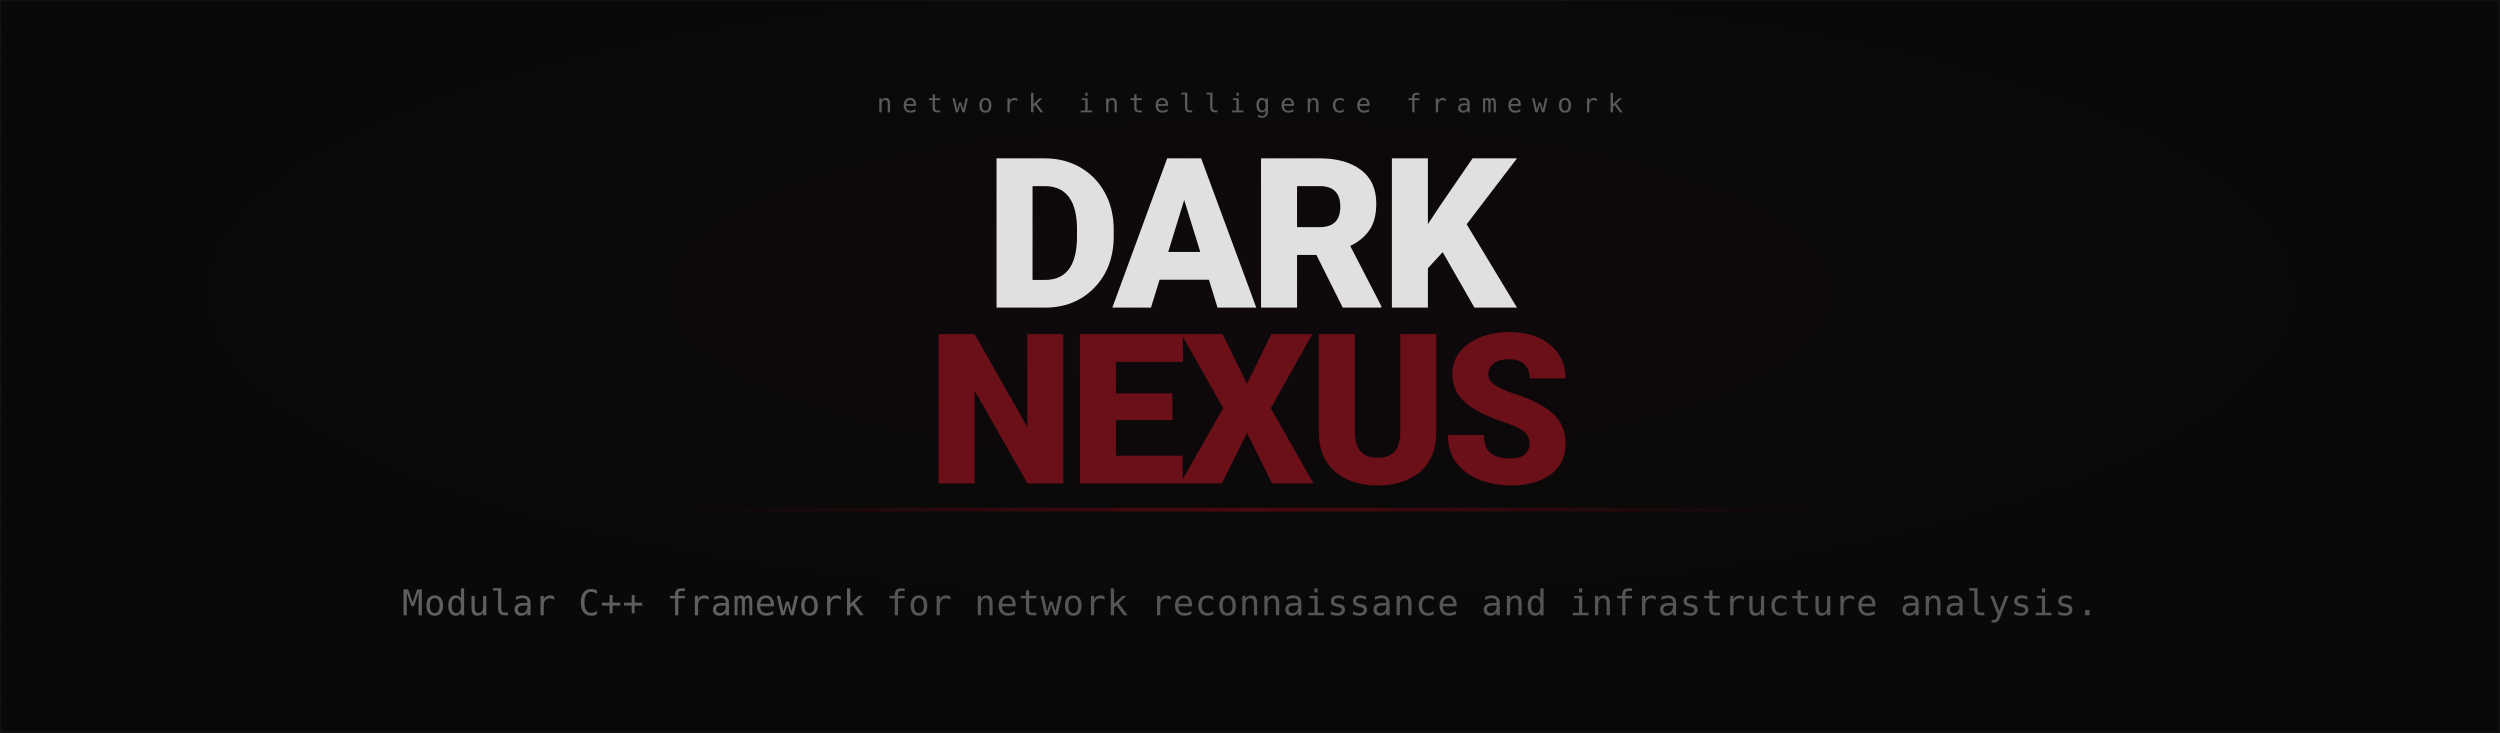
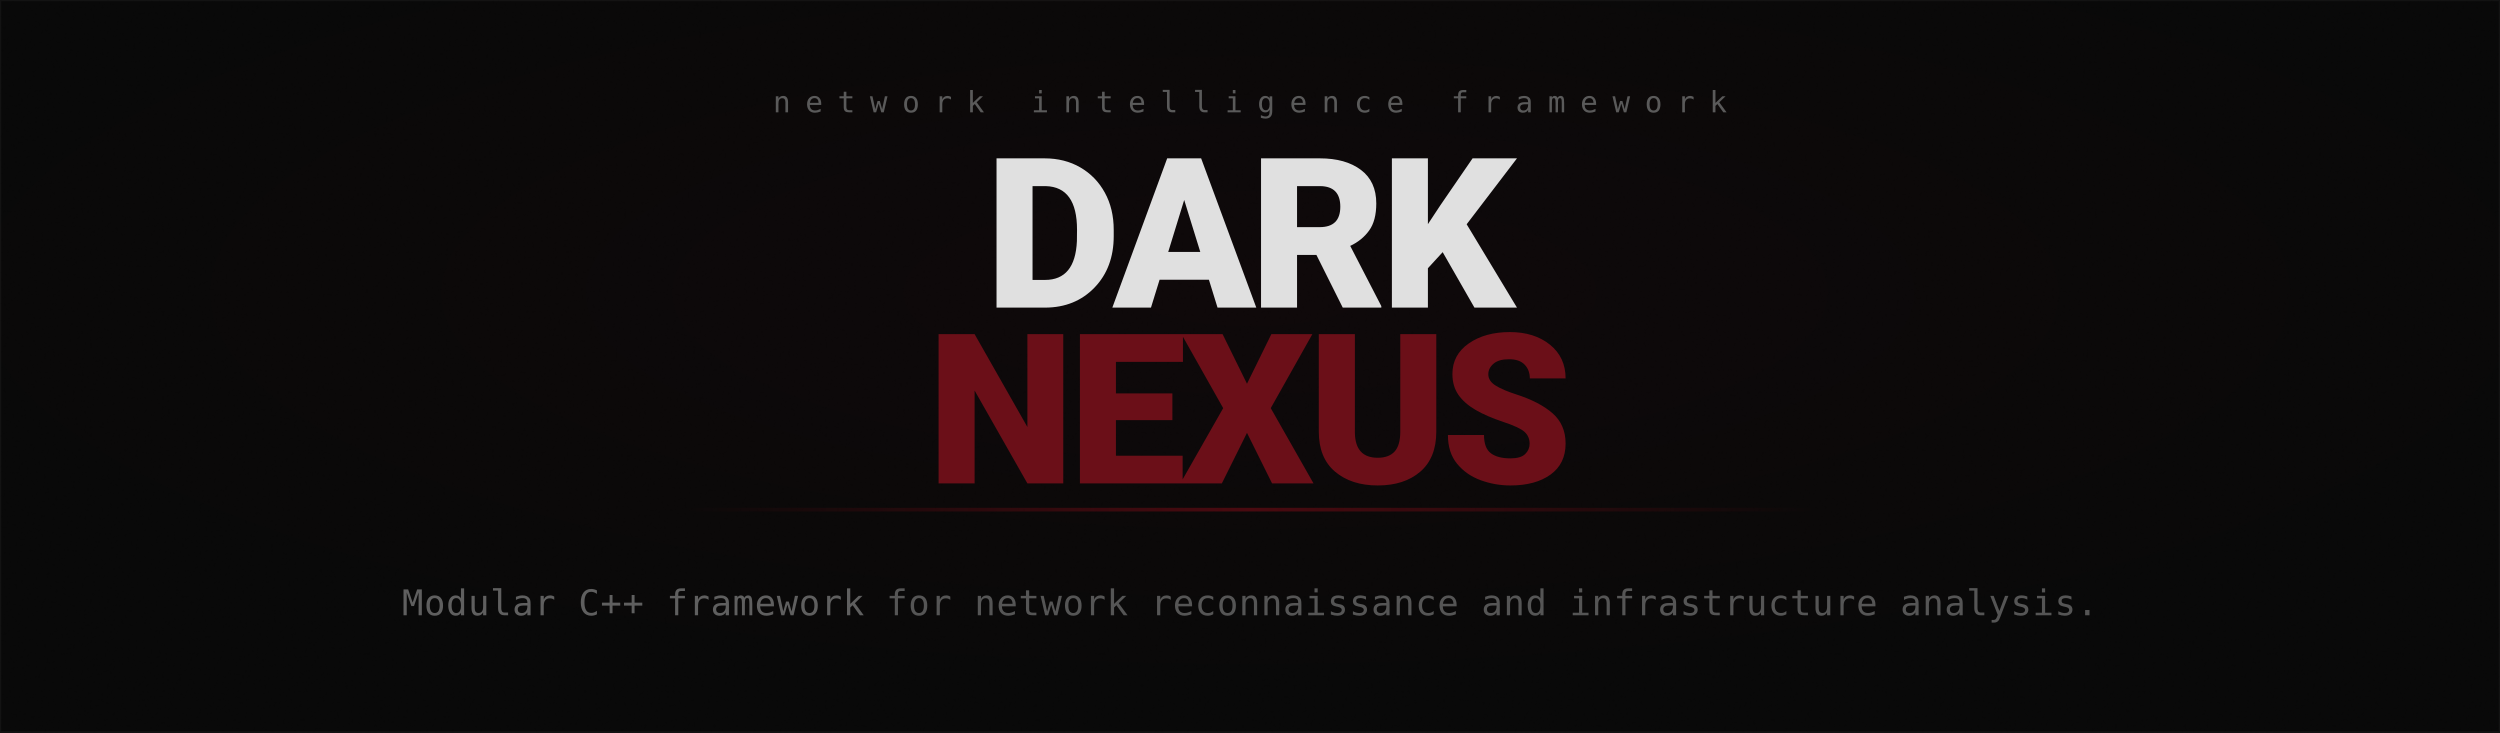
<svg xmlns="http://www.w3.org/2000/svg" viewBox="0 0 1024 300" preserveAspectRatio="xMidYMid meet">
  <defs>
    <linearGradient id="ul" x1="0" y1="0" x2="1" y2="0">
      <stop offset="0%" stop-color="#4a0a10" stop-opacity="0" />
      <stop offset="50%" stop-color="#4a0a10" stop-opacity="1" />
      <stop offset="100%" stop-color="#4a0a10" stop-opacity="0" />
    </linearGradient>
    <radialGradient id="bg2" cx="50%" cy="40%" r="55%">
      <stop offset="0%" stop-color="#640010" stop-opacity="0.06" />
      <stop offset="100%" stop-color="#640010" stop-opacity="0" />
    </radialGradient>
    <filter id="noise">
      <feTurbulence type="fractalNoise" baseFrequency="0.85" numOctaves="3" stitchTiles="stitch" result="n" />
      <feColorMatrix type="saturate" values="0" in="n" result="g" />
      <feBlend in="SourceGraphic" in2="g" mode="overlay" />
    </filter>
  </defs>
  <rect width="1024" height="300" fill="#070707" />
  <rect width="1024" height="300" stroke="#111111" stroke-width="1" fill="none" />
  <rect width="1024" height="300" fill="url(#bg2)" />
  <rect width="1024" height="300" fill="#888" filter="url(#noise)" opacity="0.012" />
-   <text x="512" y="46" text-anchor="middle" font-family="ui-monospace, SFMono-Regular, Menlo, Consolas, monospace" font-size="10.5" fill="#5a5a5a" letter-spacing="4">network intelligence framework</text>
+   <text x="512" y="46" text-anchor="middle" font-family="ui-monospace, SFMono-Regular, Menlo, Consolas, monospace" font-size="12" fill="#5a5a5a" letter-spacing="6">network intelligence framework</text>
  <text x="512" y="126" text-anchor="middle" font-family="system-ui, -apple-system, BlinkMacSystemFont, 'Segoe UI', Roboto, sans-serif" font-size="86" font-weight="800" fill="#e0e0e0" letter-spacing="-2.5">DARK</text>
  <text x="512" y="198" text-anchor="middle" font-family="system-ui, -apple-system, BlinkMacSystemFont, 'Segoe UI', Roboto, sans-serif" font-size="86" font-weight="800" fill="#6b0f18" letter-spacing="-2.5">NEXUS</text>
  <rect x="280" y="208" width="464" height="1.5" fill="url(#ul)" />
  <text x="512" y="252" text-anchor="middle" font-family="ui-monospace, SFMono-Regular, Menlo, Consolas, monospace" font-size="14.5" fill="#555555" letter-spacing="0.3">
    <tspan fill="#5f5f5f">Modular C++ framework</tspan> for network reconnaissance and infrastructure analysis.
  </text>
</svg>
